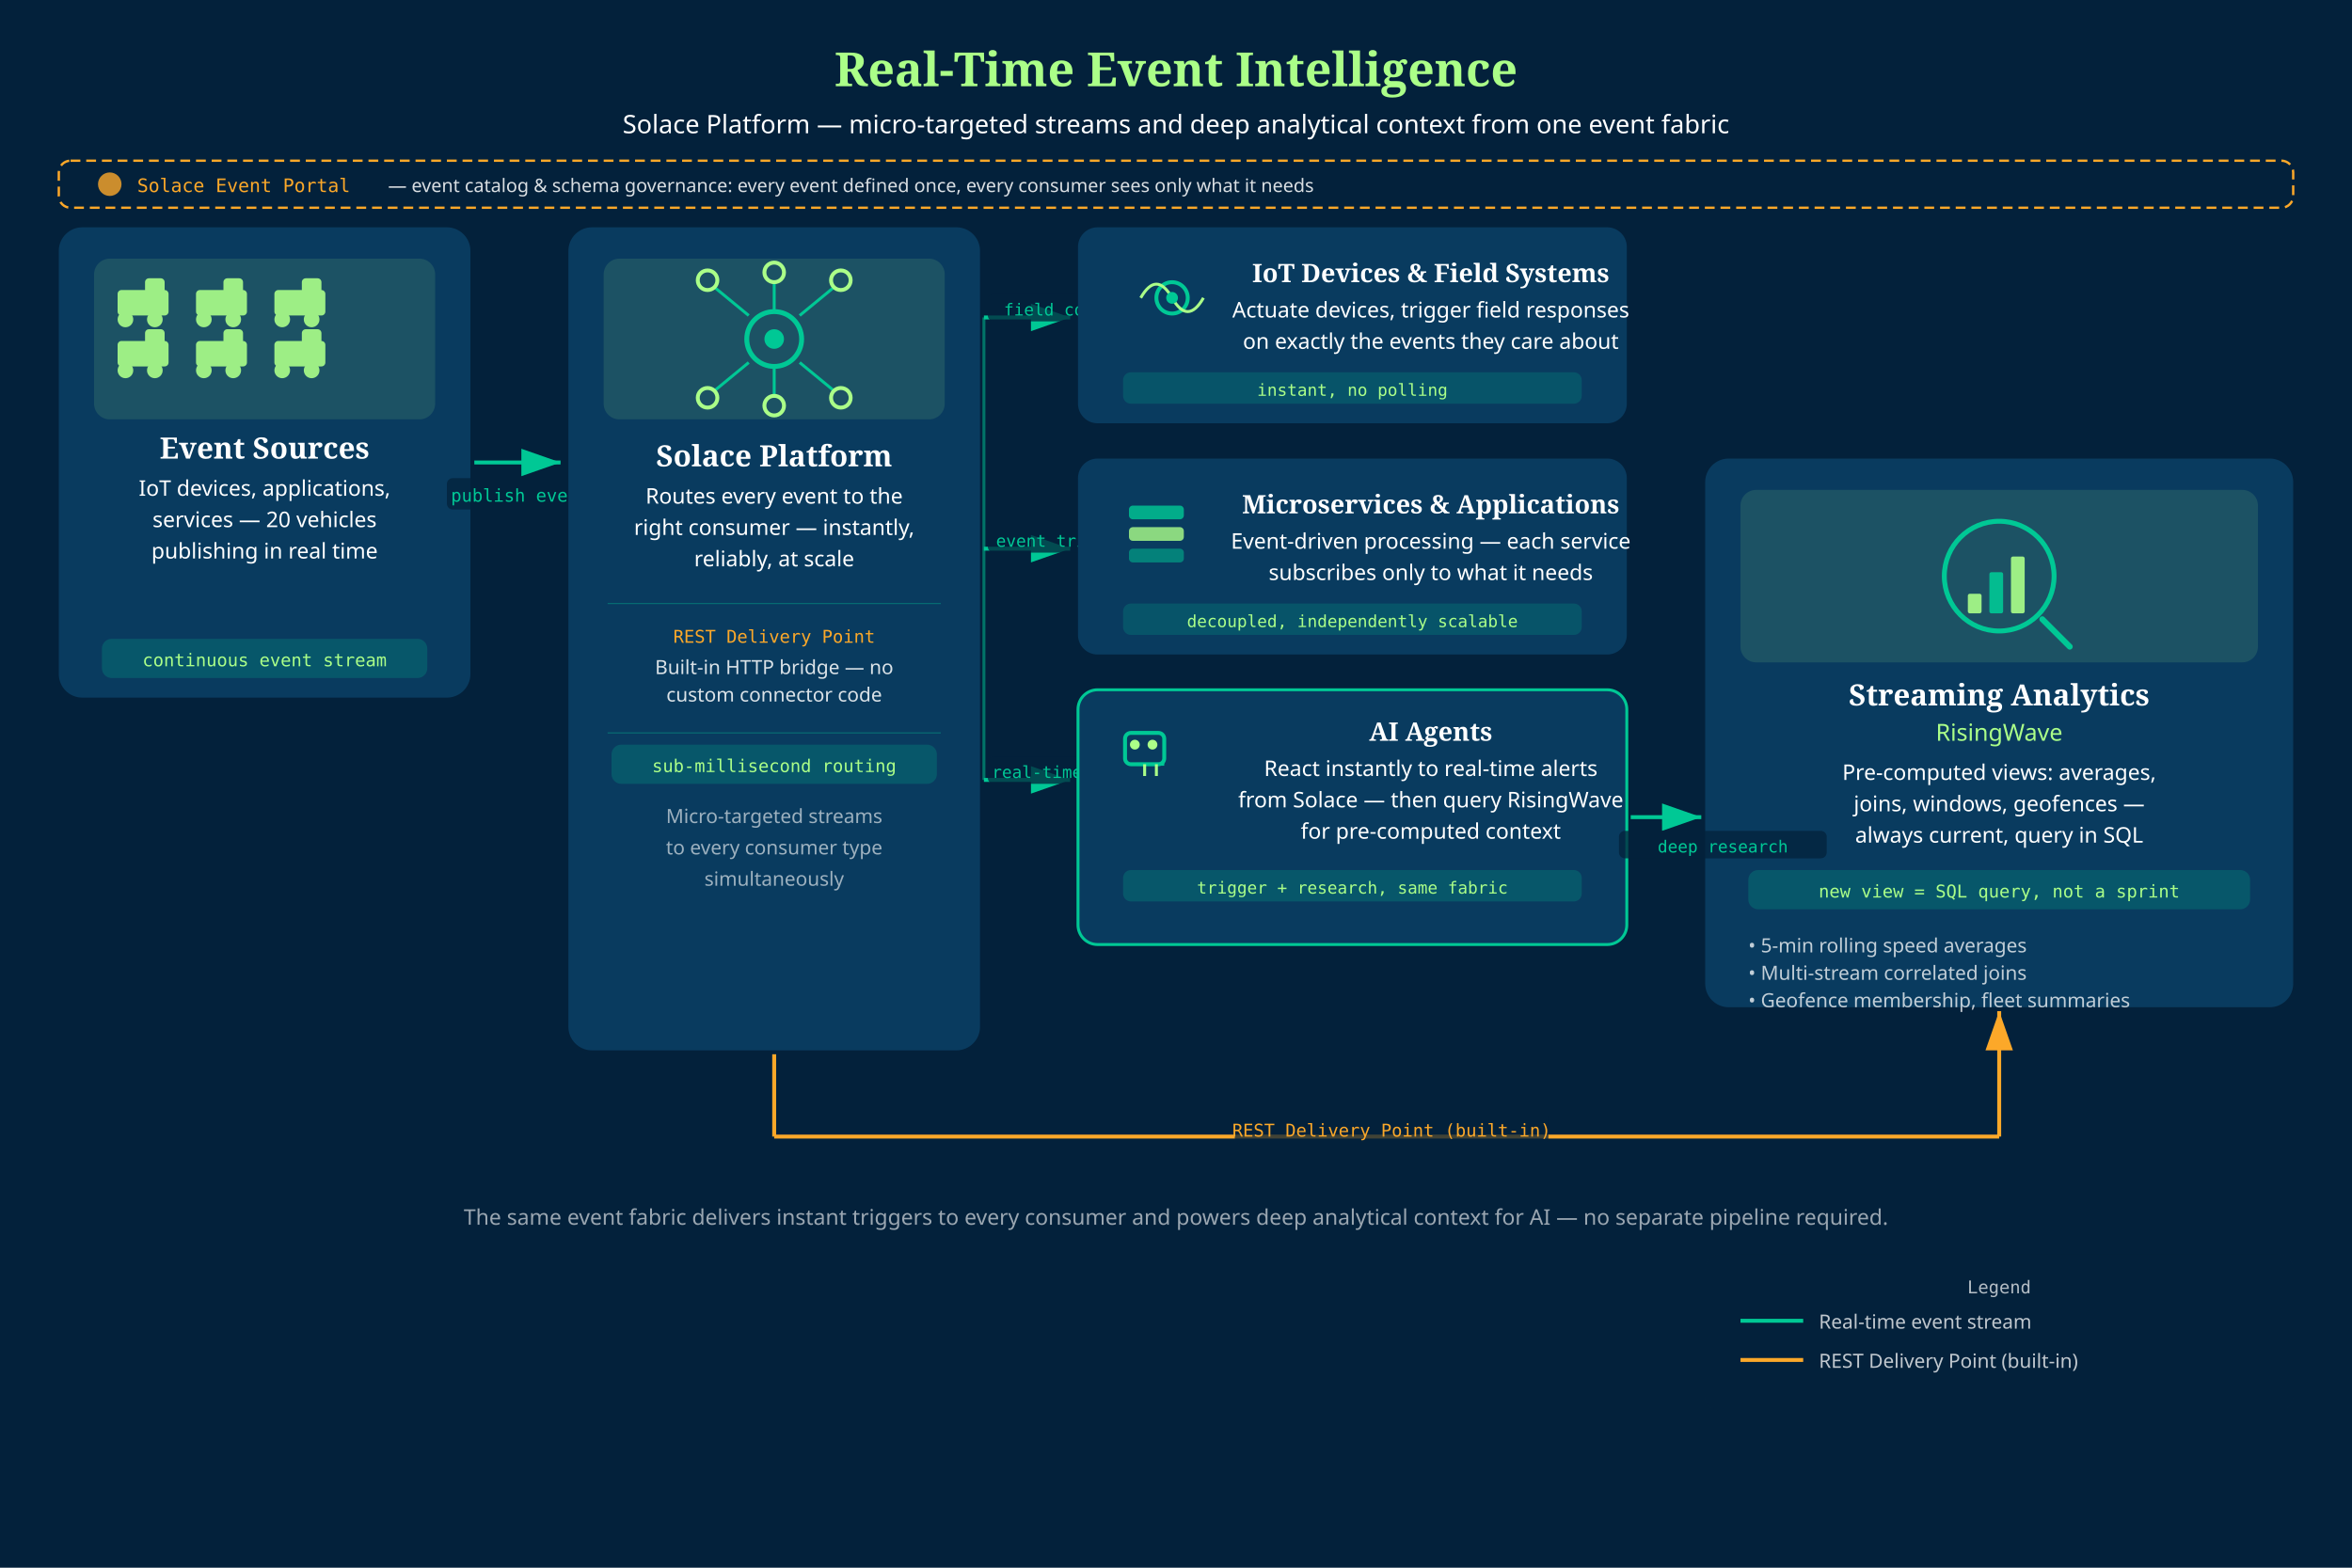
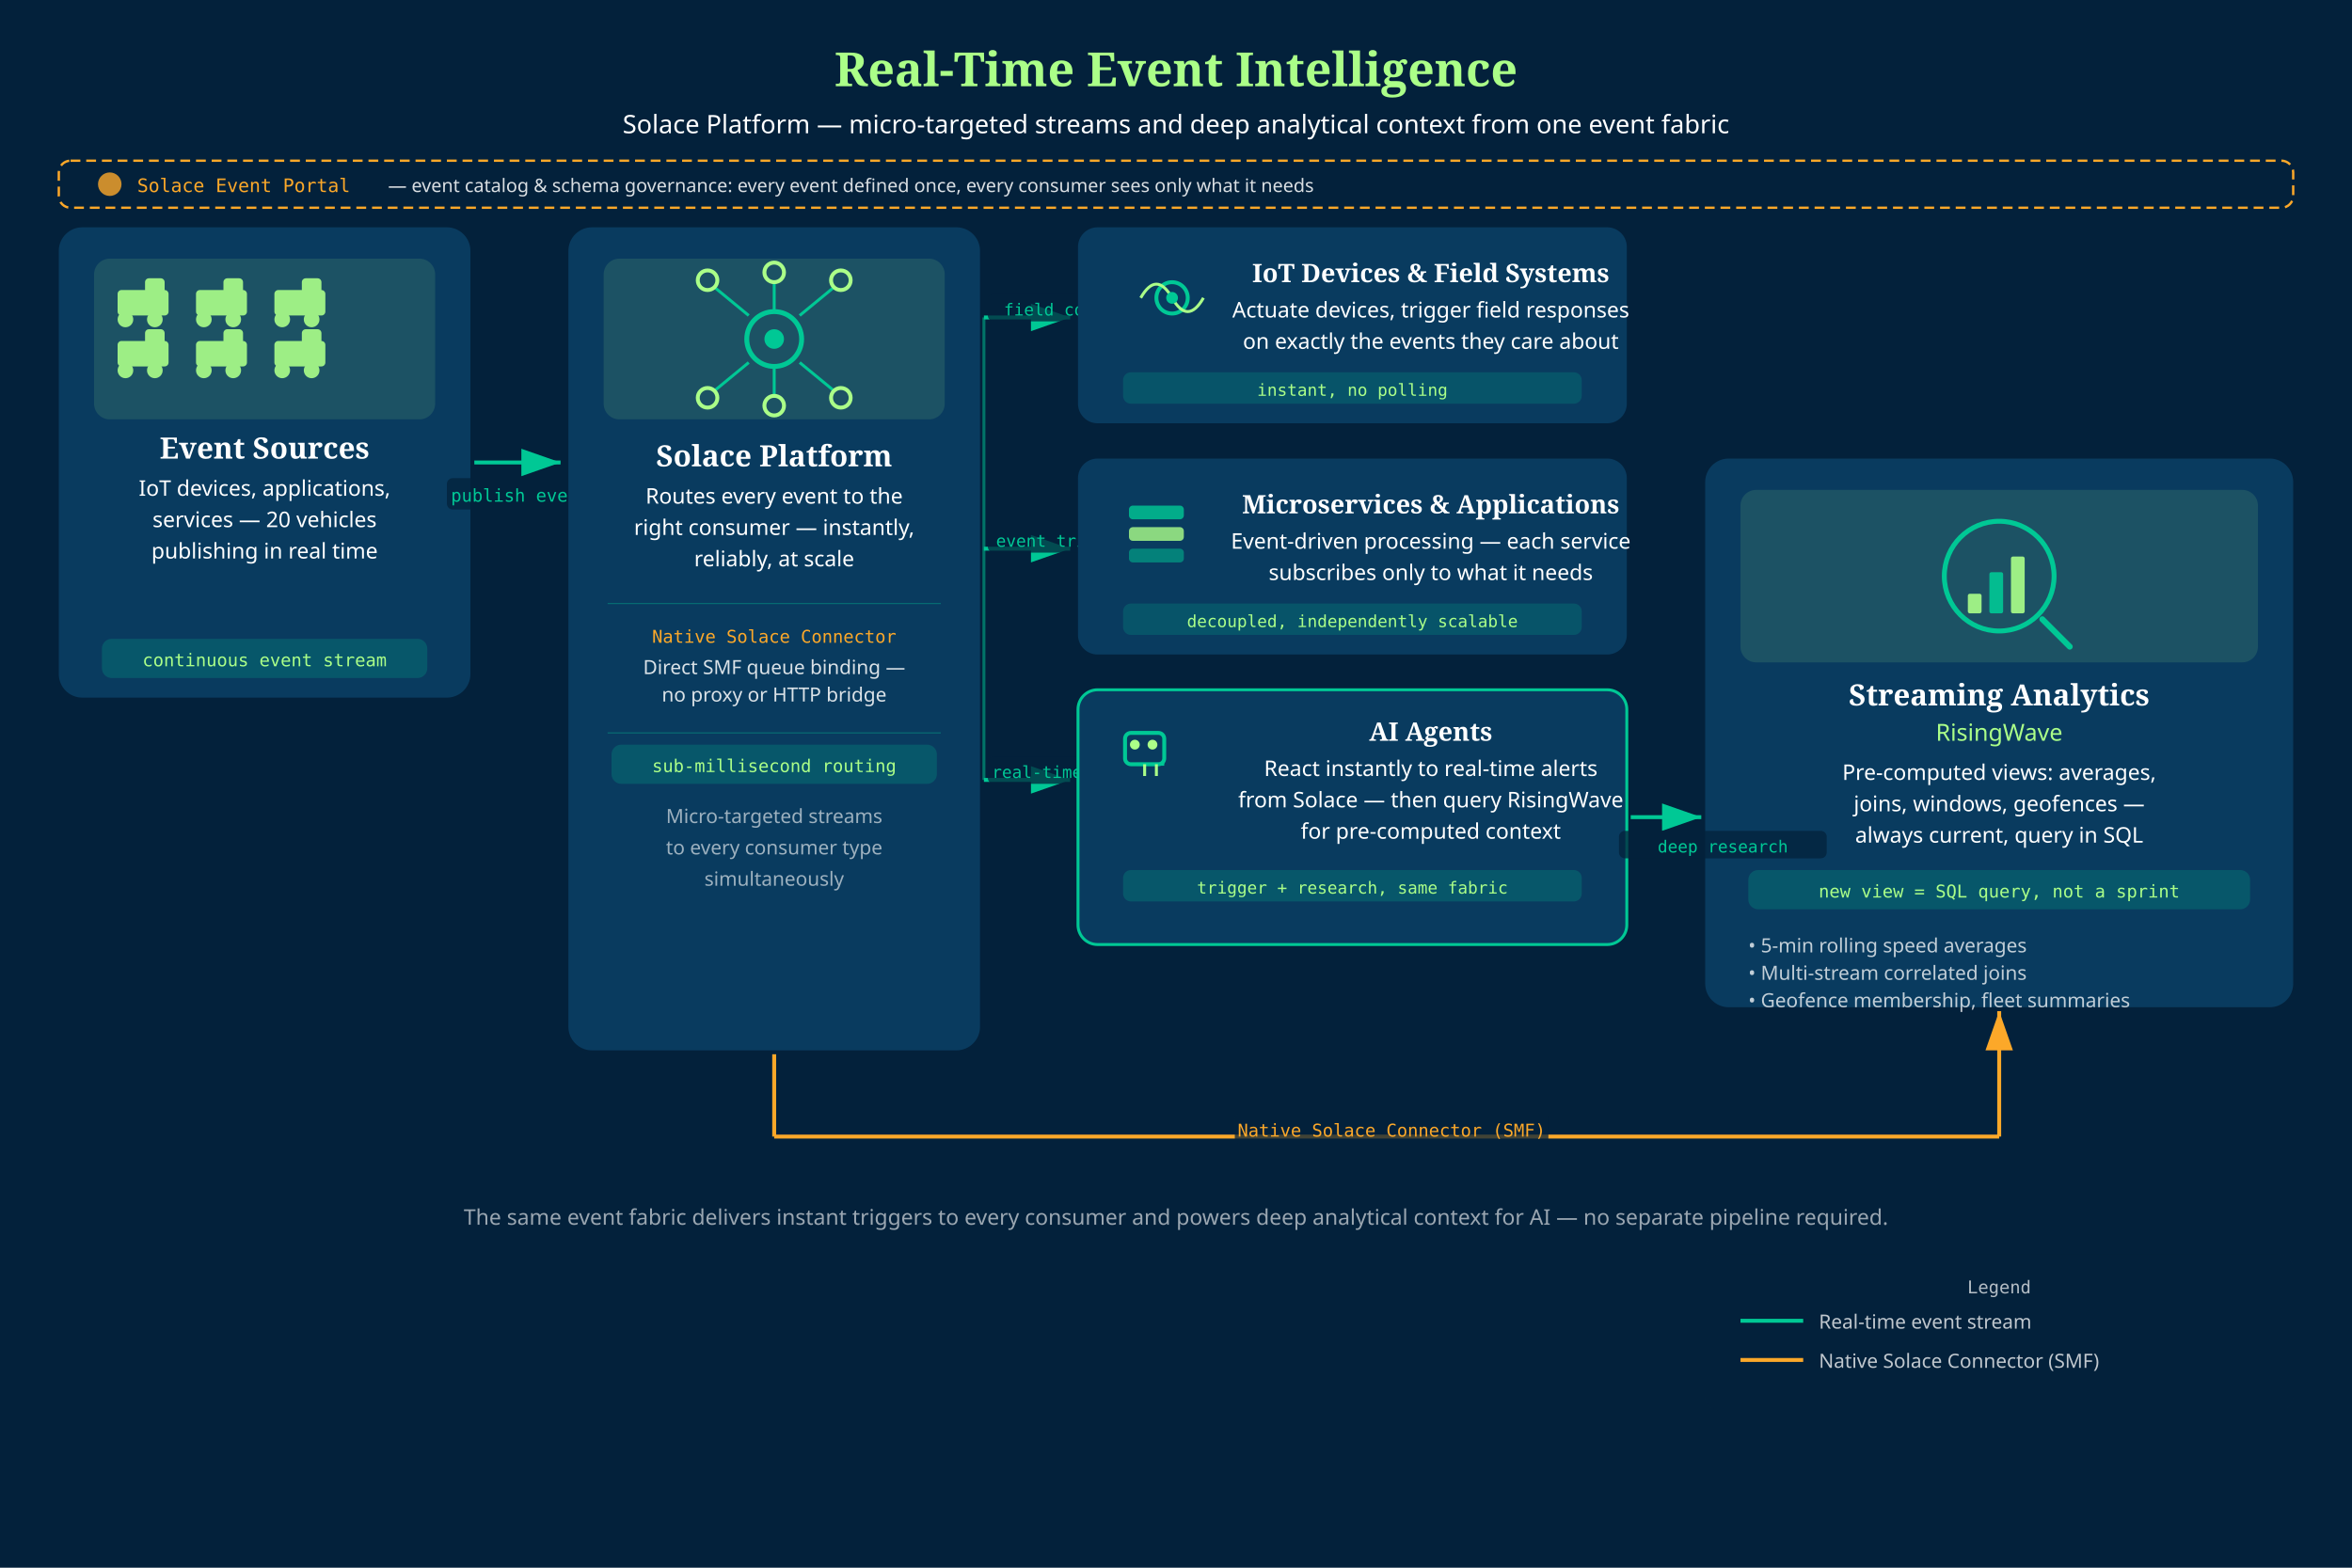
<svg xmlns="http://www.w3.org/2000/svg" width="1200" height="800" viewBox="0 0 1200 800">
  <defs>
    <marker id="arrow" markerWidth="10" markerHeight="7" refX="10" refY="3.5" orient="auto">
      <polygon points="0 0, 10 3.5, 0 7" fill="#00C895" />
    </marker>
    <marker id="arrow-orange" markerWidth="10" markerHeight="7" refX="10" refY="3.5" orient="auto">
      <polygon points="0 0, 10 3.5, 0 7" fill="#FCA829" />
    </marker>
  </defs>
  <rect width="1200" height="800" fill="#03213B" />
  <text x="600" y="44" text-anchor="middle" font-family="'New Spirit','Georgia',serif" font-size="24" font-weight="bold" fill="#ABFF88">Real-Time Event Intelligence</text>
  <text x="600" y="68" text-anchor="middle" font-family="'Figtree','Segoe UI',sans-serif" font-size="13" fill="#FFFFFF">Solace Platform — micro-targeted streams and deep analytical context from one event fabric</text>
  <rect x="30" y="82" width="1140" height="24" rx="6" fill="#03213B" stroke="#FCA829" stroke-width="1.2" stroke-dasharray="5,3" />
  <circle cx="56" cy="94" r="6" fill="#FCA829" opacity="0.8" />
  <text x="70" y="98" font-family="'Space Mono','Cascadia Mono',monospace" font-size="9.5" fill="#FCA829">Solace Event Portal</text>
  <text x="198" y="98" font-family="'Figtree','Segoe UI',sans-serif" font-size="9.5" fill="#FFFFFF" opacity="0.85"> — event catalog &amp; schema governance: every event defined once, every consumer sees only what it needs</text>
  <rect x="30" y="116" width="210" height="240" rx="12" fill="#093B5F" />
  <rect x="48" y="132" width="174" height="82" rx="8" fill="#ABFF88" opacity="0.12" />
  <g fill="#ABFF88" opacity="0.9">
    <rect x="60" y="148" width="26" height="13" rx="2" />
    <rect x="74" y="142" width="10" height="8" rx="2" />
    <circle cx="64" cy="163" r="4" />
    <circle cx="79" cy="163" r="4" />
    <rect x="100" y="148" width="26" height="13" rx="2" />
    <rect x="114" y="142" width="10" height="8" rx="2" />
    <circle cx="104" cy="163" r="4" />
    <circle cx="119" cy="163" r="4" />
    <rect x="140" y="148" width="26" height="13" rx="2" />
    <rect x="154" y="142" width="10" height="8" rx="2" />
    <circle cx="144" cy="163" r="4" />
    <circle cx="159" cy="163" r="4" />
    <rect x="60" y="174" width="26" height="13" rx="2" />
    <rect x="74" y="168" width="10" height="8" rx="2" />
    <circle cx="64" cy="189" r="4" />
    <circle cx="79" cy="189" r="4" />
    <rect x="100" y="174" width="26" height="13" rx="2" />
    <rect x="114" y="168" width="10" height="8" rx="2" />
    <circle cx="104" cy="189" r="4" />
    <circle cx="119" cy="189" r="4" />
    <rect x="140" y="174" width="26" height="13" rx="2" />
    <rect x="154" y="168" width="10" height="8" rx="2" />
    <circle cx="144" cy="189" r="4" />
    <circle cx="159" cy="189" r="4" />
  </g>
  <text x="135" y="234" text-anchor="middle" font-family="'New Spirit','Georgia',serif" font-size="15" font-weight="bold" fill="#FFFFFF">Event Sources</text>
  <text x="135" y="253" text-anchor="middle" font-family="'Figtree','Segoe UI',sans-serif" font-size="11" fill="#FFFFFF">IoT devices, applications,</text>
  <text x="135" y="269" text-anchor="middle" font-family="'Figtree','Segoe UI',sans-serif" font-size="11" fill="#FFFFFF">services — 20 vehicles</text>
  <text x="135" y="285" text-anchor="middle" font-family="'Figtree','Segoe UI',sans-serif" font-size="11" fill="#FFFFFF">publishing in real time</text>
  <rect x="52" y="326" width="166" height="20" rx="5" fill="#00C895" opacity="0.2" />
  <text x="135" y="340" text-anchor="middle" font-family="'Space Mono','Cascadia Mono',monospace" font-size="9" fill="#ABFF88">continuous event stream</text>
  <line x1="242" y1="236" x2="286" y2="236" stroke="#00C895" stroke-width="2" marker-end="url(#arrow)" />
  <rect x="228" y="244" width="80" height="16" rx="3" fill="#03213B" opacity="0.75" />
  <text x="268" y="256" text-anchor="middle" font-family="'Space Mono','Cascadia Mono',monospace" font-size="9" fill="#00C895">publish events</text>
  <rect x="290" y="116" width="210" height="420" rx="12" fill="#093B5F" />
  <rect x="308" y="132" width="174" height="82" rx="8" fill="#ABFF88" opacity="0.12" />
  <circle cx="395" cy="173" r="14" fill="none" stroke="#00C895" stroke-width="2.5" />
  <circle cx="395" cy="173" r="5" fill="#00C895" />
  <line x1="382" y1="161" x2="365" y2="147" stroke="#00C895" stroke-width="1.5" />
  <circle cx="361" cy="143" r="5" fill="none" stroke="#ABFF88" stroke-width="2" />
  <line x1="408" y1="161" x2="425" y2="147" stroke="#00C895" stroke-width="1.5" />
  <circle cx="429" cy="143" r="5" fill="none" stroke="#ABFF88" stroke-width="2" />
  <line x1="382" y1="185" x2="365" y2="199" stroke="#00C895" stroke-width="1.5" />
  <circle cx="361" cy="203" r="5" fill="none" stroke="#ABFF88" stroke-width="2" />
  <line x1="408" y1="185" x2="425" y2="199" stroke="#00C895" stroke-width="1.5" />
  <circle cx="429" cy="203" r="5" fill="none" stroke="#ABFF88" stroke-width="2" />
  <line x1="395" y1="159" x2="395" y2="143" stroke="#00C895" stroke-width="1.5" />
  <circle cx="395" cy="139" r="5" fill="none" stroke="#ABFF88" stroke-width="2" />
  <line x1="395" y1="187" x2="395" y2="203" stroke="#00C895" stroke-width="1.5" />
  <circle cx="395" cy="207" r="5" fill="none" stroke="#ABFF88" stroke-width="2" />
  <text x="395" y="238" text-anchor="middle" font-family="'New Spirit','Georgia',serif" font-size="15" font-weight="bold" fill="#FFFFFF">Solace Platform</text>
  <text x="395" y="257" text-anchor="middle" font-family="'Figtree','Segoe UI',sans-serif" font-size="11" fill="#FFFFFF">Routes every event to the</text>
  <text x="395" y="273" text-anchor="middle" font-family="'Figtree','Segoe UI',sans-serif" font-size="11" fill="#FFFFFF">right consumer — instantly,</text>
  <text x="395" y="289" text-anchor="middle" font-family="'Figtree','Segoe UI',sans-serif" font-size="11" fill="#FFFFFF">reliably, at scale</text>
  <line x1="310" y1="308" x2="480" y2="308" stroke="#00C895" stroke-width="0.5" opacity="0.4" />
-   <text x="395" y="328" text-anchor="middle" font-family="'Space Mono','Cascadia Mono',monospace" font-size="9" fill="#FCA829">REST Delivery Point</text>
-   <text x="395" y="344" text-anchor="middle" font-family="'Figtree','Segoe UI',sans-serif" font-size="10" fill="#FFFFFF" opacity="0.85">Built-in HTTP bridge — no</text>
-   <text x="395" y="358" text-anchor="middle" font-family="'Figtree','Segoe UI',sans-serif" font-size="10" fill="#FFFFFF" opacity="0.85">custom connector code</text>
+   <text x="395" y="328" text-anchor="middle" font-family="'Space Mono','Cascadia Mono',monospace" font-size="9" fill="#FCA829">Native Solace Connector</text>
+   <text x="395" y="344" text-anchor="middle" font-family="'Figtree','Segoe UI',sans-serif" font-size="10" fill="#FFFFFF" opacity="0.85">Direct SMF queue binding —</text>
+   <text x="395" y="358" text-anchor="middle" font-family="'Figtree','Segoe UI',sans-serif" font-size="10" fill="#FFFFFF" opacity="0.85">no proxy or HTTP bridge</text>
  <line x1="310" y1="374" x2="480" y2="374" stroke="#00C895" stroke-width="0.5" opacity="0.4" />
  <rect x="312" y="380" width="166" height="20" rx="5" fill="#00C895" opacity="0.2" />
  <text x="395" y="394" text-anchor="middle" font-family="'Space Mono','Cascadia Mono',monospace" font-size="9" fill="#ABFF88">sub-millisecond routing</text>
  <text x="395" y="420" text-anchor="middle" font-family="'Figtree','Segoe UI',sans-serif" font-size="10" fill="#FFFFFF" opacity="0.6">Micro-targeted streams</text>
  <text x="395" y="436" text-anchor="middle" font-family="'Figtree','Segoe UI',sans-serif" font-size="10" fill="#FFFFFF" opacity="0.6">to every consumer type</text>
  <text x="395" y="452" text-anchor="middle" font-family="'Figtree','Segoe UI',sans-serif" font-size="10" fill="#FFFFFF" opacity="0.6">simultaneously</text>
  <line x1="502" y1="162" x2="546" y2="162" stroke="#00C895" stroke-width="2" marker-end="url(#arrow)" />
  <line x1="502" y1="280" x2="546" y2="280" stroke="#00C895" stroke-width="2" marker-end="url(#arrow)" />
  <line x1="502" y1="398" x2="546" y2="398" stroke="#00C895" stroke-width="2" marker-end="url(#arrow)" />
  <line x1="502" y1="162" x2="502" y2="398" stroke="#00C895" stroke-width="1.5" opacity="0.5" />
  <rect x="504" y="150" width="88" height="14" rx="3" fill="#03213B" opacity="0.75" />
  <text x="548" y="161" text-anchor="middle" font-family="'Space Mono','Cascadia Mono',monospace" font-size="8.5" fill="#00C895">field commands</text>
  <rect x="504" y="268" width="80" height="14" rx="3" fill="#03213B" opacity="0.75" />
  <text x="544" y="279" text-anchor="middle" font-family="'Space Mono','Cascadia Mono',monospace" font-size="8.5" fill="#00C895">event triggers</text>
  <rect x="504" y="386" width="86" height="14" rx="3" fill="#03213B" opacity="0.75" />
  <text x="547" y="397" text-anchor="middle" font-family="'Space Mono','Cascadia Mono',monospace" font-size="8.5" fill="#00C895">real-time alerts</text>
  <rect x="550" y="116" width="280" height="100" rx="10" fill="#093B5F" />
  <circle cx="598" cy="152" r="8" fill="none" stroke="#00C895" stroke-width="2" />
  <path d="M582 152 Q590 138 598 152 Q606 166 614 152" fill="none" stroke="#ABFF88" stroke-width="1.5" />
  <circle cx="598" cy="152" r="3" fill="#00C895" />
  <text x="730" y="144" text-anchor="middle" font-family="'New Spirit','Georgia',serif" font-size="13" font-weight="bold" fill="#FFFFFF">IoT Devices &amp; Field Systems</text>
  <text x="730" y="162" text-anchor="middle" font-family="'Figtree','Segoe UI',sans-serif" font-size="11" fill="#FFFFFF">Actuate devices, trigger field responses</text>
  <text x="730" y="178" text-anchor="middle" font-family="'Figtree','Segoe UI',sans-serif" font-size="11" fill="#FFFFFF">on exactly the events they care about</text>
  <rect x="573" y="190" width="234" height="16" rx="4" fill="#00C895" opacity="0.18" />
  <text x="690" y="202" text-anchor="middle" font-family="'Space Mono','Cascadia Mono',monospace" font-size="8.5" fill="#ABFF88">instant, no polling</text>
  <rect x="550" y="234" width="280" height="100" rx="10" fill="#093B5F" />
  <rect x="576" y="258" width="28" height="7" rx="2" fill="#00C895" opacity="0.8" />
  <rect x="576" y="269" width="28" height="7" rx="2" fill="#ABFF88" opacity="0.8" />
  <rect x="576" y="280" width="28" height="7" rx="2" fill="#00C895" opacity="0.5" />
  <text x="730" y="262" text-anchor="middle" font-family="'New Spirit','Georgia',serif" font-size="13" font-weight="bold" fill="#FFFFFF">Microservices &amp; Applications</text>
  <text x="730" y="280" text-anchor="middle" font-family="'Figtree','Segoe UI',sans-serif" font-size="11" fill="#FFFFFF">Event-driven processing — each service</text>
  <text x="730" y="296" text-anchor="middle" font-family="'Figtree','Segoe UI',sans-serif" font-size="11" fill="#FFFFFF">subscribes only to what it needs</text>
  <rect x="573" y="308" width="234" height="16" rx="4" fill="#00C895" opacity="0.18" />
  <text x="690" y="320" text-anchor="middle" font-family="'Space Mono','Cascadia Mono',monospace" font-size="8.5" fill="#ABFF88">decoupled, independently scalable</text>
  <rect x="550" y="352" width="280" height="130" rx="10" fill="#093B5F" stroke="#00C895" stroke-width="1.5" />
  <rect x="574" y="374" width="20" height="16" rx="3" fill="none" stroke="#00C895" stroke-width="2" />
  <circle cx="579" cy="380" r="2.5" fill="#ABFF88" />
  <circle cx="588" cy="380" r="2.5" fill="#ABFF88" />
  <line x1="580" y1="390" x2="594" y2="390" stroke="#00C895" stroke-width="1.5" />
  <line x1="584" y1="390" x2="584" y2="396" stroke="#ABFF88" stroke-width="1.5" />
  <line x1="590" y1="390" x2="590" y2="396" stroke="#ABFF88" stroke-width="1.5" />
  <text x="730" y="378" text-anchor="middle" font-family="'New Spirit','Georgia',serif" font-size="13" font-weight="bold" fill="#FFFFFF">AI Agents</text>
  <text x="730" y="396" text-anchor="middle" font-family="'Figtree','Segoe UI',sans-serif" font-size="11" fill="#FFFFFF">React instantly to real-time alerts</text>
  <text x="730" y="412" text-anchor="middle" font-family="'Figtree','Segoe UI',sans-serif" font-size="11" fill="#FFFFFF">from Solace — then query RisingWave</text>
  <text x="730" y="428" text-anchor="middle" font-family="'Figtree','Segoe UI',sans-serif" font-size="11" fill="#FFFFFF">for pre-computed context</text>
  <rect x="573" y="444" width="234" height="16" rx="4" fill="#00C895" opacity="0.2" />
  <text x="690" y="456" text-anchor="middle" font-family="'Space Mono','Cascadia Mono',monospace" font-size="8.5" fill="#ABFF88">trigger + research, same fabric</text>
  <rect x="870" y="234" width="300" height="280" rx="12" fill="#093B5F" />
  <rect x="888" y="250" width="264" height="88" rx="8" fill="#ABFF88" opacity="0.12" />
  <circle cx="1020" cy="294" r="28" fill="none" stroke="#00C895" stroke-width="2.5" />
  <rect x="1004" y="303" width="7" height="10" rx="1" fill="#ABFF88" opacity="0.9" />
  <rect x="1015" y="292" width="7" height="21" rx="1" fill="#00C895" opacity="0.9" />
  <rect x="1026" y="284" width="7" height="29" rx="1" fill="#ABFF88" opacity="0.9" />
  <line x1="1042" y1="316" x2="1056" y2="330" stroke="#00C895" stroke-width="3" stroke-linecap="round" />
  <text x="1020" y="360" text-anchor="middle" font-family="'New Spirit','Georgia',serif" font-size="15" font-weight="bold" fill="#FFFFFF">Streaming Analytics</text>
  <text x="1020" y="378" text-anchor="middle" font-family="'Figtree','Segoe UI',sans-serif" font-size="12" fill="#ABFF88">RisingWave</text>
  <text x="1020" y="398" text-anchor="middle" font-family="'Figtree','Segoe UI',sans-serif" font-size="11" fill="#FFFFFF">Pre-computed views: averages,</text>
  <text x="1020" y="414" text-anchor="middle" font-family="'Figtree','Segoe UI',sans-serif" font-size="11" fill="#FFFFFF">joins, windows, geofences —</text>
  <text x="1020" y="430" text-anchor="middle" font-family="'Figtree','Segoe UI',sans-serif" font-size="11" fill="#FFFFFF">always current, query in SQL</text>
  <rect x="892" y="444" width="256" height="20" rx="5" fill="#00C895" opacity="0.2" />
  <text x="1020" y="458" text-anchor="middle" font-family="'Space Mono','Cascadia Mono',monospace" font-size="9" fill="#ABFF88">new view = SQL query, not a sprint</text>
  <text x="892" y="486" font-family="'Figtree','Segoe UI',sans-serif" font-size="10" fill="#FFFFFF" opacity="0.75">• 5-min rolling speed averages</text>
  <text x="892" y="500" font-family="'Figtree','Segoe UI',sans-serif" font-size="10" fill="#FFFFFF" opacity="0.75">• Multi-stream correlated joins</text>
  <text x="892" y="514" font-family="'Figtree','Segoe UI',sans-serif" font-size="10" fill="#FFFFFF" opacity="0.75">• Geofence membership, fleet summaries</text>
  <line x1="395" y1="538" x2="395" y2="580" stroke="#FCA829" stroke-width="2" />
  <line x1="395" y1="580" x2="1020" y2="580" stroke="#FCA829" stroke-width="2" />
  <line x1="1020" y1="580" x2="1020" y2="516" stroke="#FCA829" stroke-width="2" marker-end="url(#arrow-orange)" />
  <rect x="630" y="568" width="160" height="16" rx="3" fill="#03213B" opacity="0.75" />
-   <text x="710" y="580" text-anchor="middle" font-family="'Space Mono','Cascadia Mono',monospace" font-size="9" fill="#FCA829">REST Delivery Point (built-in)</text>
+   <text x="710" y="580" text-anchor="middle" font-family="'Space Mono','Cascadia Mono',monospace" font-size="9" fill="#FCA829">Native Solace Connector (SMF)</text>
  <line x1="832" y1="417" x2="868" y2="417" stroke="#00C895" stroke-width="2" marker-end="url(#arrow)" />
  <rect x="826" y="424" width="106" height="14" rx="3" fill="#03213B" opacity="0.75" />
  <text x="879" y="435" text-anchor="middle" font-family="'Space Mono','Cascadia Mono',monospace" font-size="8.5" fill="#00C895">deep research</text>
  <text x="600" y="625" text-anchor="middle" font-family="'Figtree','Segoe UI',sans-serif" font-size="11" fill="#FFFFFF" opacity="0.6">The same event fabric delivers instant triggers to every consumer and powers deep analytical context for AI — no separate pipeline required.</text>
  <rect x="870" y="640" width="300" height="80" rx="8" fill="#03213B" opacity="0.6" />
  <text x="1020" y="660" text-anchor="middle" font-family="'Space Mono','Cascadia Mono',monospace" font-size="9" fill="#FFFFFF" opacity="0.7">Legend</text>
  <line x1="888" y1="674" x2="920" y2="674" stroke="#00C895" stroke-width="2" />
  <text x="928" y="678" font-family="'Figtree','Segoe UI',sans-serif" font-size="10" fill="#FFFFFF" opacity="0.75">Real-time event stream</text>
  <line x1="888" y1="694" x2="920" y2="694" stroke="#FCA829" stroke-width="2" />
-   <text x="928" y="698" font-family="'Figtree','Segoe UI',sans-serif" font-size="10" fill="#FFFFFF" opacity="0.75">REST Delivery Point (built-in)</text>
+   <text x="928" y="698" font-family="'Figtree','Segoe UI',sans-serif" font-size="10" fill="#FFFFFF" opacity="0.75">Native Solace Connector (SMF)</text>
</svg>
